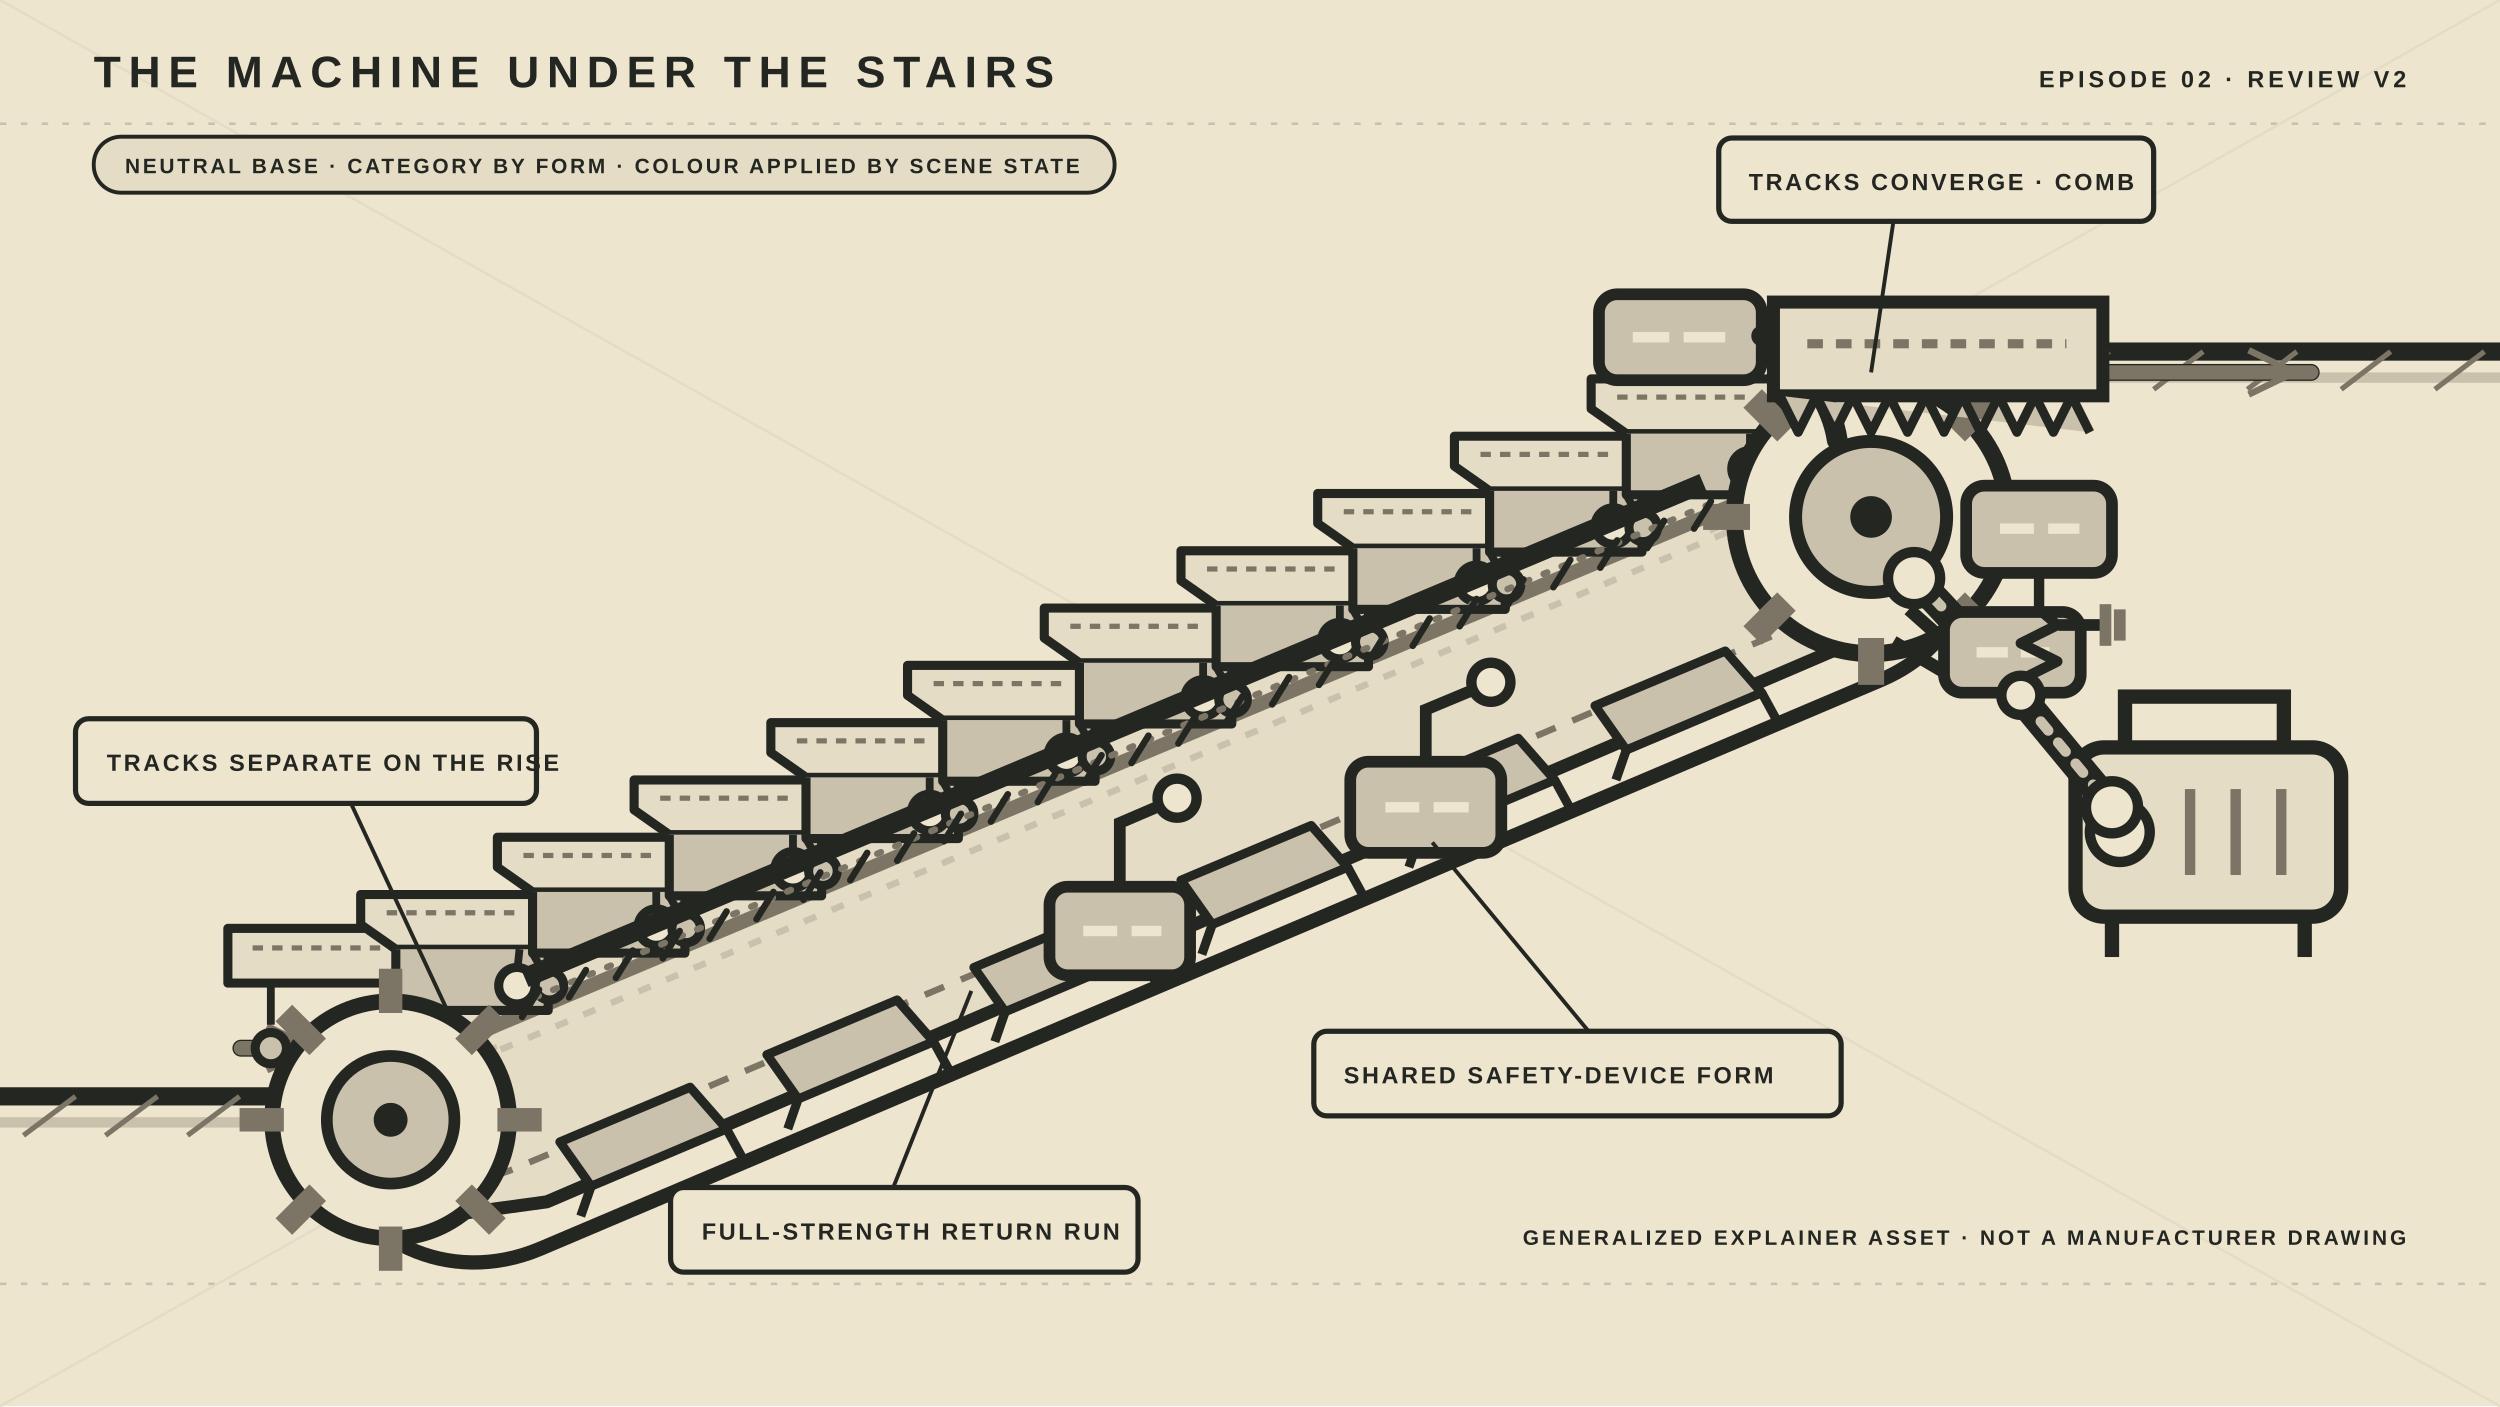
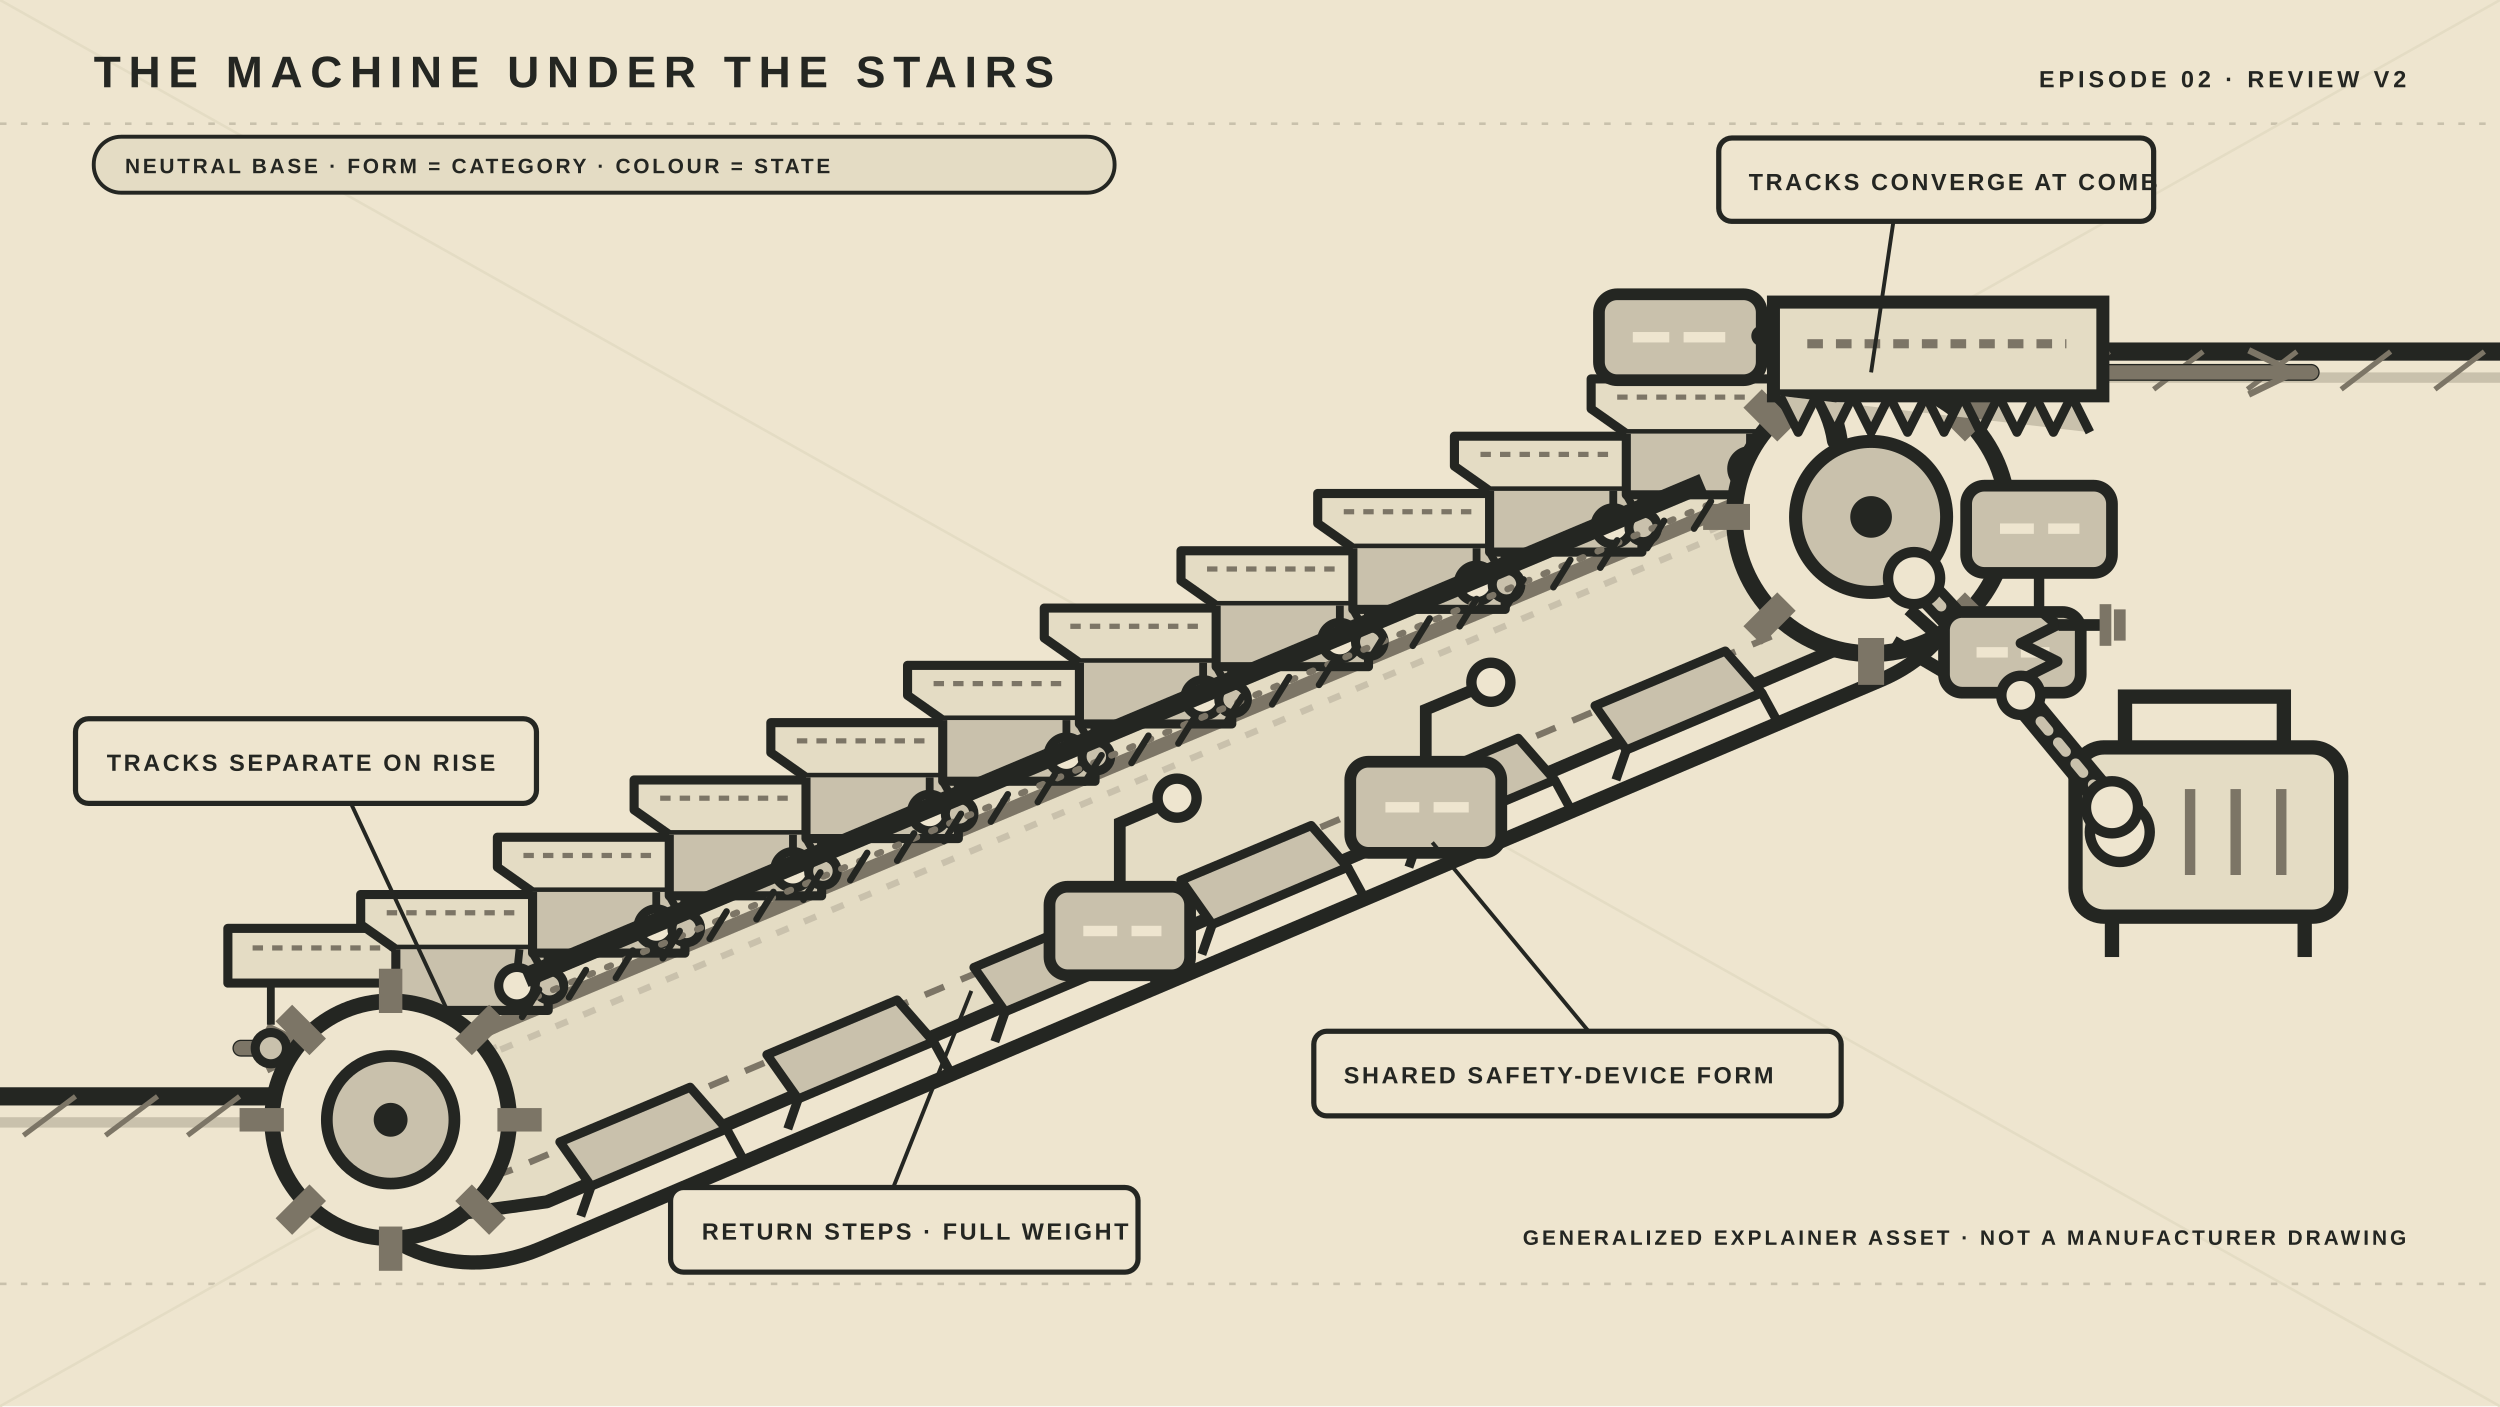
<svg xmlns="http://www.w3.org/2000/svg" viewBox="0 0 1920 1080" role="img" aria-labelledby="title description">
  <g id="review-background">
    <rect width="1920" height="1080" fill="#EEE5CF" />
    <path d="M0 95H1920M0 986H1920" fill="none" stroke="#C9C1AC" stroke-width="2" stroke-dasharray="5 11" />
    <path d="M0 0L1920 1080M1920 0L0 1080" fill="none" stroke="#E4DCC4" stroke-width="2" />
  </g>
  <g id="floor-datum" data-part-role="fixed-structure">
    <path d="M0 842H286L332 807" fill="none" stroke="#242622" stroke-width="14" />
    <path d="M0 862H282L340 818" fill="none" stroke="#C9C1AC" stroke-width="8" />
    <path d="M1409 298L1470 270H1920" fill="none" stroke="#242622" stroke-width="14" />
    <path d="M1421 314L1476 290H1920" fill="none" stroke="#C9C1AC" stroke-width="8" />
    <path d="M18 872L58 842M81 872L121 842M144 872L184 842M207 872L247 842M1510 299L1548 270M1582 299L1620 270M1654 299L1692 270M1726 299L1764 270M1798 299L1836 270M1870 299L1908 270" fill="none" stroke="#7C7566" stroke-width="4" />
  </g>
  <g id="skirt-panel" data-part-role="fixed-structure">
    <path d="M261 848L344 778L1372 346L1466 304L1522 366L1454 480L420 923L332 935Z" fill="#E4DCC4" stroke="#242622" stroke-width="10" stroke-linejoin="round" />
    <path d="M342 824L1390 382" fill="none" stroke="#C9C1AC" stroke-width="5" stroke-dasharray="10 13" />
  </g>
  <g id="step-loop" data-part-role="drive-path">
    <path d="M278 804C313 783 331 760 357 733L1329 325C1396 297 1460 319 1495 373C1531 430 1508 495 1445 522L415 959C344 989 271 952 252 888C240 848 247 824 278 804Z" fill="none" stroke="#242622" stroke-width="11" />
    <path d="M289 821C319 805 344 775 369 752L1338 344C1380 326 1418 340 1440 374C1462 410 1448 451 1407 469L394 898C356 914 316 895 305 861C298 843 298 834 289 821Z" fill="none" stroke="#7C7566" stroke-width="5" stroke-dasharray="16 14" />
  </g>
  <g id="front-track" data-part-role="fixed-guide">
    <path id="front-track-path" d="M185 805H270C310 805 329 777 358 737L1319 333C1360 316 1392 294 1460 286H1775" fill="none" stroke="#242622" stroke-width="13" stroke-linecap="round" stroke-linejoin="round" />
    <path d="M205 788L240 805L205 822M1727 269L1762 286L1727 303" fill="none" stroke="#7C7566" stroke-width="5" />
  </g>
  <g id="rear-track" data-part-role="fixed-guide">
    <path id="rear-track-path" d="M185 805H286C322 805 342 806 382 787L1338 385C1380 367 1409 307 1460 286H1775" fill="none" stroke="#7C7566" stroke-width="11" stroke-linecap="round" stroke-linejoin="round" />
    <path d="M208 838C270 835 324 829 383 803M1313 408C1383 379 1415 330 1462 303" fill="none" stroke="#C9C1AC" stroke-width="4" stroke-dasharray="8 9" />
  </g>
  <g id="steps" data-part-role="moving-assembly" fill="#E4DCC4" stroke="#242622" stroke-width="7" stroke-linejoin="round">
    <g id="step-01" data-step-zone="lower-landing">
      <path d="M175 713H324V755H175Z" />
      <path d="M194 728H306" fill="none" stroke="#7C7566" stroke-width="4" stroke-dasharray="8 7" />
      <path d="M208 755V787M296 755V787" fill="none" stroke="#242622" stroke-width="6" />
      <circle id="step-01-rear-wheel" data-anchor="rear-wheel" cx="208" cy="805" r="12" fill="#C9C1AC" />
      <circle id="step-01-front-wheel" data-anchor="front-wheel" cx="296" cy="805" r="15" fill="#EEE5CF" />
    </g>
    <g id="step-02" data-step-zone="lower-transition">
      <path d="M277 687H421V729H304L277 710Z" />
      <path d="M304 729V776H421V729" fill="#C9C1AC" />
      <path d="M297 701H402" fill="none" stroke="#7C7566" stroke-width="4" stroke-dasharray="8 7" />
      <path d="M304 776L313 790M399 729L397 748" fill="none" stroke="#242622" stroke-width="6" />
      <circle id="step-02-rear-wheel" data-anchor="rear-wheel" cx="317" cy="799" r="11" fill="#C9C1AC" />
      <circle id="step-02-front-wheel" data-anchor="front-wheel" cx="397" cy="757" r="14" fill="#EEE5CF" />
    </g>
    <g id="step-03" data-step-zone="incline">
      <path d="M382 643H526V685H409L382 666Z" />
      <path d="M409 685V732H526V685" fill="#C9C1AC" />
      <path d="M402 657H507" fill="none" stroke="#7C7566" stroke-width="4" stroke-dasharray="8 7" />
      <path d="M409 732L418 748M504 685V703" fill="none" stroke="#242622" stroke-width="6" />
      <circle id="step-03-rear-wheel" data-anchor="rear-wheel" cx="422" cy="757" r="11" fill="#C9C1AC" />
      <circle id="step-03-front-wheel" data-anchor="front-wheel" cx="504" cy="712" r="14" fill="#EEE5CF" />
    </g>
    <g id="step-04" data-step-zone="incline">
      <path d="M487 599H631V641H514L487 622Z" />
      <path d="M514 641V688H631V641" fill="#C9C1AC" />
      <path d="M507 613H612" fill="none" stroke="#7C7566" stroke-width="4" stroke-dasharray="8 7" />
      <path d="M514 688L523 704M609 641V659" fill="none" stroke="#242622" stroke-width="6" />
      <circle id="step-04-rear-wheel" data-anchor="rear-wheel" cx="527" cy="713" r="11" fill="#C9C1AC" />
      <circle id="step-04-front-wheel" data-anchor="front-wheel" cx="609" cy="668" r="14" fill="#EEE5CF" />
    </g>
    <g id="step-05" data-step-zone="incline">
      <path d="M592 555H736V597H619L592 578Z" />
      <path d="M619 597V644H736V597" fill="#C9C1AC" />
      <path d="M612 569H717" fill="none" stroke="#7C7566" stroke-width="4" stroke-dasharray="8 7" />
      <path d="M619 644L628 660M714 597V615" fill="none" stroke="#242622" stroke-width="6" />
      <circle id="step-05-rear-wheel" data-anchor="rear-wheel" cx="632" cy="669" r="11" fill="#C9C1AC" />
      <circle id="step-05-front-wheel" data-anchor="front-wheel" cx="714" cy="624" r="14" fill="#EEE5CF" />
    </g>
    <g id="step-06" data-step-zone="incline">
      <path d="M697 511H841V553H724L697 534Z" />
      <path d="M724 553V600H841V553" fill="#C9C1AC" />
      <path d="M717 525H822" fill="none" stroke="#7C7566" stroke-width="4" stroke-dasharray="8 7" />
      <path d="M724 600L733 616M819 553V571" fill="none" stroke="#242622" stroke-width="6" />
      <circle id="step-06-rear-wheel" data-anchor="rear-wheel" cx="737" cy="625" r="11" fill="#C9C1AC" />
      <circle id="step-06-front-wheel" data-anchor="front-wheel" cx="819" cy="580" r="14" fill="#EEE5CF" />
    </g>
    <g id="step-07" data-step-zone="incline">
      <path d="M802 467H946V509H829L802 490Z" />
      <path d="M829 509V556H946V509" fill="#C9C1AC" />
      <path d="M822 481H927" fill="none" stroke="#7C7566" stroke-width="4" stroke-dasharray="8 7" />
      <path d="M829 556L838 572M924 509V527" fill="none" stroke="#242622" stroke-width="6" />
      <circle id="step-07-rear-wheel" data-anchor="rear-wheel" cx="842" cy="581" r="11" fill="#C9C1AC" />
      <circle id="step-07-front-wheel" data-anchor="front-wheel" cx="924" cy="536" r="14" fill="#EEE5CF" />
    </g>
    <g id="step-08" data-step-zone="incline">
      <path d="M907 423H1051V465H934L907 446Z" />
      <path d="M934 465V512H1051V465" fill="#C9C1AC" />
      <path d="M927 437H1032" fill="none" stroke="#7C7566" stroke-width="4" stroke-dasharray="8 7" />
      <path d="M934 512L943 528M1029 465V483" fill="none" stroke="#242622" stroke-width="6" />
      <circle id="step-08-rear-wheel" data-anchor="rear-wheel" cx="947" cy="537" r="11" fill="#C9C1AC" />
      <circle id="step-08-front-wheel" data-anchor="front-wheel" cx="1029" cy="492" r="14" fill="#EEE5CF" />
    </g>
    <g id="step-09" data-step-zone="incline">
      <path d="M1012 379H1156V421H1039L1012 402Z" />
      <path d="M1039 421V468H1156V421" fill="#C9C1AC" />
      <path d="M1032 393H1137" fill="none" stroke="#7C7566" stroke-width="4" stroke-dasharray="8 7" />
      <path d="M1039 468L1048 484M1134 421V439" fill="none" stroke="#242622" stroke-width="6" />
      <circle id="step-09-rear-wheel" data-anchor="rear-wheel" cx="1052" cy="493" r="11" fill="#C9C1AC" />
      <circle id="step-09-front-wheel" data-anchor="front-wheel" cx="1134" cy="448" r="14" fill="#EEE5CF" />
    </g>
    <g id="step-10" data-step-zone="upper-transition">
      <path d="M1117 335H1261V377H1144L1117 358Z" />
      <path d="M1144 377V424H1261V377" fill="#C9C1AC" />
      <path d="M1137 349H1242" fill="none" stroke="#7C7566" stroke-width="4" stroke-dasharray="8 7" />
      <path d="M1144 424L1153 440M1239 377V395" fill="none" stroke="#242622" stroke-width="6" />
      <circle id="step-10-rear-wheel" data-anchor="rear-wheel" cx="1157" cy="449" r="11" fill="#C9C1AC" />
      <circle id="step-10-front-wheel" data-anchor="front-wheel" cx="1239" cy="404" r="14" fill="#EEE5CF" />
    </g>
    <g id="step-11" data-step-zone="upper-transition">
      <path d="M1222 291H1366V333H1249L1222 314Z" />
      <path d="M1249 333V380H1366V333" fill="#C9C1AC" />
      <path d="M1242 305H1347" fill="none" stroke="#7C7566" stroke-width="4" stroke-dasharray="8 7" />
      <path d="M1249 380L1258 396M1344 333V351" fill="none" stroke="#242622" stroke-width="6" />
      <circle id="step-11-rear-wheel" data-anchor="rear-wheel" cx="1262" cy="405" r="11" fill="#C9C1AC" />
      <circle id="step-11-front-wheel" data-anchor="front-wheel" cx="1344" cy="360" r="14" fill="#EEE5CF" />
    </g>
    <g id="return-steps" data-step-zone="return" fill="#C9C1AC" stroke="#242622" stroke-width="7">
      <g id="return-step-01">
        <path d="M430 877L530 835L558 867L454 911Z" />
        <path d="M454 911L446 934M558 867L570 889" fill="none" />
      </g>
      <g id="return-step-02">
        <path d="M589 810L689 768L717 800L613 844Z" />
        <path d="M613 844L605 867M717 800L729 822" fill="none" />
      </g>
      <g id="return-step-03">
        <path d="M748 743L848 701L876 733L772 777Z" />
        <path d="M772 777L764 800M876 733L888 755" fill="none" />
      </g>
      <g id="return-step-04">
        <path d="M907 676L1007 634L1035 666L931 710Z" />
        <path d="M931 710L923 733M1035 666L1047 688" fill="none" />
      </g>
      <g id="return-step-05">
        <path d="M1066 609L1166 567L1194 599L1090 643Z" />
        <path d="M1090 643L1082 666M1194 599L1206 621" fill="none" />
      </g>
      <g id="return-step-06">
        <path d="M1225 542L1325 500L1353 532L1249 576Z" />
        <path d="M1249 576L1241 599M1353 532L1365 554" fill="none" />
      </g>
    </g>
  </g>
  <g id="return-sprocket" data-part-role="drive">
    <circle cx="300" cy="860" r="91" fill="#EEE5CF" stroke="#242622" stroke-width="12" />
    <path d="M300 744V778M300 942V976M184 860H218M382 860H416M218 778L244 804M356 916L382 942M218 942L244 916M356 804L382 778" fill="none" stroke="#7C7566" stroke-width="18" />
    <circle cx="300" cy="860" r="49" fill="#C9C1AC" stroke="#242622" stroke-width="9" />
    <circle cx="300" cy="860" r="13" fill="#242622" />
  </g>
  <g id="drive-sprocket" data-part-role="drive">
    <circle cx="1437" cy="397" r="105" fill="#EEE5CF" stroke="#242622" stroke-width="13" />
    <path d="M1437 268V304M1437 490V526M1308 397H1344M1530 397H1566M1346 306L1372 332M1502 462L1528 488M1346 488L1372 462M1502 332L1528 306" fill="none" stroke="#7C7566" stroke-width="20" />
    <circle cx="1437" cy="397" r="58" fill="#C9C1AC" stroke="#242622" stroke-width="10" />
    <circle cx="1437" cy="397" r="16" fill="#242622" />
  </g>
  <g id="motor" data-part-role="drive">
    <rect x="1594" y="574" width="204" height="130" rx="22" fill="#E4DCC4" stroke="#242622" stroke-width="11" />
    <path d="M1632 574V535H1754V574M1622 704V735M1770 704V735" fill="none" stroke="#242622" stroke-width="11" />
    <circle cx="1628" cy="639" r="23" fill="#EEE5CF" stroke="#242622" stroke-width="8" />
    <path d="M1682 606V672M1717 606V672M1752 606V672" fill="none" stroke="#7C7566" stroke-width="8" />
  </g>
  <g id="main-drive-chain" data-part-role="drive">
    <path d="M1470 444C1519 493 1564 551 1622 620" fill="none" stroke="#242622" stroke-width="23" stroke-linecap="round" />
    <path d="M1470 444C1519 493 1564 551 1622 620" fill="none" stroke="#C9C1AC" stroke-width="8" stroke-dasharray="9 12" stroke-linecap="round" />
    <circle cx="1470" cy="444" r="20" fill="#EEE5CF" stroke="#242622" stroke-width="8" />
    <circle cx="1622" cy="620" r="20" fill="#EEE5CF" stroke="#242622" stroke-width="8" />
  </g>
  <g id="normal-brake" data-part-role="safety-device">
    <rect x="1493" y="470" width="105" height="62" rx="14" fill="#C9C1AC" stroke="#242622" stroke-width="9" />
    <path d="M1518 501H1542M1552 501H1574" fill="none" stroke="#EEE5CF" stroke-width="8" />
    <path d="M1493 492L1466 468M1493 516L1454 493" fill="none" stroke="#242622" stroke-width="10" />
  </g>
  <g id="auxiliary-brake" data-part-role="safety-device">
    <rect x="1228" y="226" width="125" height="66" rx="14" fill="#C9C1AC" stroke="#242622" stroke-width="9" />
    <path d="M1254 259H1282M1293 259H1325" fill="none" stroke="#EEE5CF" stroke-width="8" />
    <path d="M1353 258C1388 280 1407 311 1411 338" fill="none" stroke="#242622" stroke-width="16" stroke-linecap="round" />
    <path d="M1368 272L1396 245M1394 301L1421 276" fill="none" stroke="#7C7566" stroke-width="10" />
  </g>
  <g id="broken-chain-device" data-part-role="safety-device">
    <rect x="1510" y="373" width="112" height="67" rx="14" fill="#C9C1AC" stroke="#242622" stroke-width="9" />
    <path d="M1536 406H1562M1573 406H1597" fill="none" stroke="#EEE5CF" stroke-width="8" />
    <path d="M1566 440V468L1580 480L1552 494L1580 508L1552 522" fill="none" stroke="#242622" stroke-width="8" stroke-linejoin="round" />
    <circle cx="1552" cy="534" r="15" fill="#EEE5CF" stroke="#242622" stroke-width="8" />
    <path d="M1581 480H1617" fill="none" stroke="#242622" stroke-width="9" />
    <path d="M1617 464V496M1628 468V492" fill="none" stroke="#7C7566" stroke-width="9" />
  </g>
  <g id="comb-plate" data-part-role="fixed-guide">
    <path d="M1362 232H1615V304H1362Z" fill="#E4DCC4" stroke="#242622" stroke-width="10" />
    <path d="M1367 304L1381 332L1395 304L1409 332L1423 304L1437 332L1451 304L1465 332L1479 304L1493 332L1507 304L1521 332L1535 304L1549 332L1563 304L1577 332L1591 304L1605 332" fill="#C9C1AC" stroke="#242622" stroke-width="7" stroke-linejoin="round" />
    <path d="M1388 264H1587" fill="none" stroke="#7C7566" stroke-width="7" stroke-dasharray="12 10" />
  </g>
  <g id="brush" data-part-role="fixed-warning-form">
    <path d="M403 751L1308 371" fill="none" stroke="#242622" stroke-width="15" />
    <path d="M411 766L1316 386" fill="none" stroke="#7C7566" stroke-width="5" stroke-dasharray="3 12" stroke-linecap="round" />
    <path d="M414 760L401 781M450 745L437 766M486 730L473 751M522 715L509 736M558 700L545 721M594 685L581 706M630 670L617 691M666 655L653 676M702 640L689 661M738 625L725 646M774 610L761 631M810 595L797 616M846 580L833 601M882 565L869 586M918 550L905 571M954 535L941 556M990 520L977 541M1026 505L1013 526M1062 490L1049 511M1098 475L1085 496M1134 460L1121 481M1170 445L1157 466M1206 430L1193 451M1242 415L1229 436M1278 400L1265 421M1314 385L1301 406" fill="none" stroke="#242622" stroke-width="5" stroke-linecap="round" />
  </g>
  <g id="step-sag-device" data-part-role="safety-device">
    <rect x="806" y="681" width="108" height="68" rx="14" fill="#C9C1AC" stroke="#242622" stroke-width="9" />
    <path d="M832 715H858M869 715H892" fill="none" stroke="#EEE5CF" stroke-width="8" />
    <path d="M860 681V632L902 614" fill="none" stroke="#242622" stroke-width="9" />
    <circle cx="904" cy="613" r="15" fill="#EEE5CF" stroke="#242622" stroke-width="8" />
  </g>
  <g id="missing-step-device" data-part-role="safety-device">
    <rect x="1037" y="585" width="116" height="70" rx="14" fill="#C9C1AC" stroke="#242622" stroke-width="9" />
    <path d="M1064 620H1090M1101 620H1128" fill="none" stroke="#EEE5CF" stroke-width="8" />
    <path d="M1095 585V545L1143 525" fill="none" stroke="#242622" stroke-width="9" />
    <circle cx="1145" cy="524" r="15" fill="#EEE5CF" stroke="#242622" stroke-width="8" />
  </g>
  <g id="labels-components" font-family="Arial, Helvetica, sans-serif" fill="#242622" font-size="18" font-weight="800" letter-spacing="2">
    <path d="M270 618L344 777" fill="none" stroke="#242622" stroke-width="3" />
    <rect x="58" y="552" width="354" height="65" rx="10" fill="#EEE5CF" stroke="#242622" stroke-width="4" />
-     <text x="82" y="592">TRACKS SEPARATE ON THE RISE</text>
+     <text x="82" y="592">TRACKS SEPARATE ON RISE</text>
    <path d="M1454 171L1437 286" fill="none" stroke="#242622" stroke-width="3" />
    <rect x="1320" y="106" width="334" height="64" rx="10" fill="#EEE5CF" stroke="#242622" stroke-width="4" />
-     <text x="1343" y="146">TRACKS CONVERGE · COMB</text>
+     <text x="1343" y="146">TRACKS CONVERGE AT COMB</text>
    <path d="M1220 792L1100 647" fill="none" stroke="#242622" stroke-width="3" />
    <rect x="1009" y="792" width="405" height="65" rx="10" fill="#EEE5CF" stroke="#242622" stroke-width="4" />
    <text x="1032" y="832">SHARED SAFETY-DEVICE FORM</text>
    <path d="M686 912L746 761" fill="none" stroke="#242622" stroke-width="3" />
    <rect x="515" y="912" width="359" height="65" rx="10" fill="#EEE5CF" stroke="#242622" stroke-width="4" />
-     <text x="539" y="952">FULL-STRENGTH RETURN RUN</text>
+     <text x="539" y="952">RETURN STEPS · FULL WEIGHT</text>
  </g>
  <g id="labels-review" font-family="Arial, Helvetica, sans-serif" fill="#242622">
    <text x="72" y="67" font-size="34" font-weight="800" letter-spacing="6">THE MACHINE UNDER THE STAIRS</text>
    <text x="1848" y="67" text-anchor="end" font-size="18" font-weight="700" letter-spacing="3">EPISODE 02 · REVIEW V2</text>
    <rect x="72" y="105" width="784" height="43" rx="21" fill="#E4DCC4" stroke="#242622" stroke-width="3" />
-     <text x="96" y="133" font-size="16" font-weight="800" letter-spacing="2.1">NEUTRAL BASE · CATEGORY BY FORM · COLOUR APPLIED BY SCENE STATE</text>
+     <text x="96" y="133" font-size="16" font-weight="800" letter-spacing="2.1">NEUTRAL BASE · FORM = CATEGORY · COLOUR = STATE</text>
    <text x="1848" y="956" text-anchor="end" font-size="16" font-weight="700" letter-spacing="2.3">GENERALIZED EXPLAINER ASSET · NOT A MANUFACTURER DRAWING</text>
  </g>
</svg>
